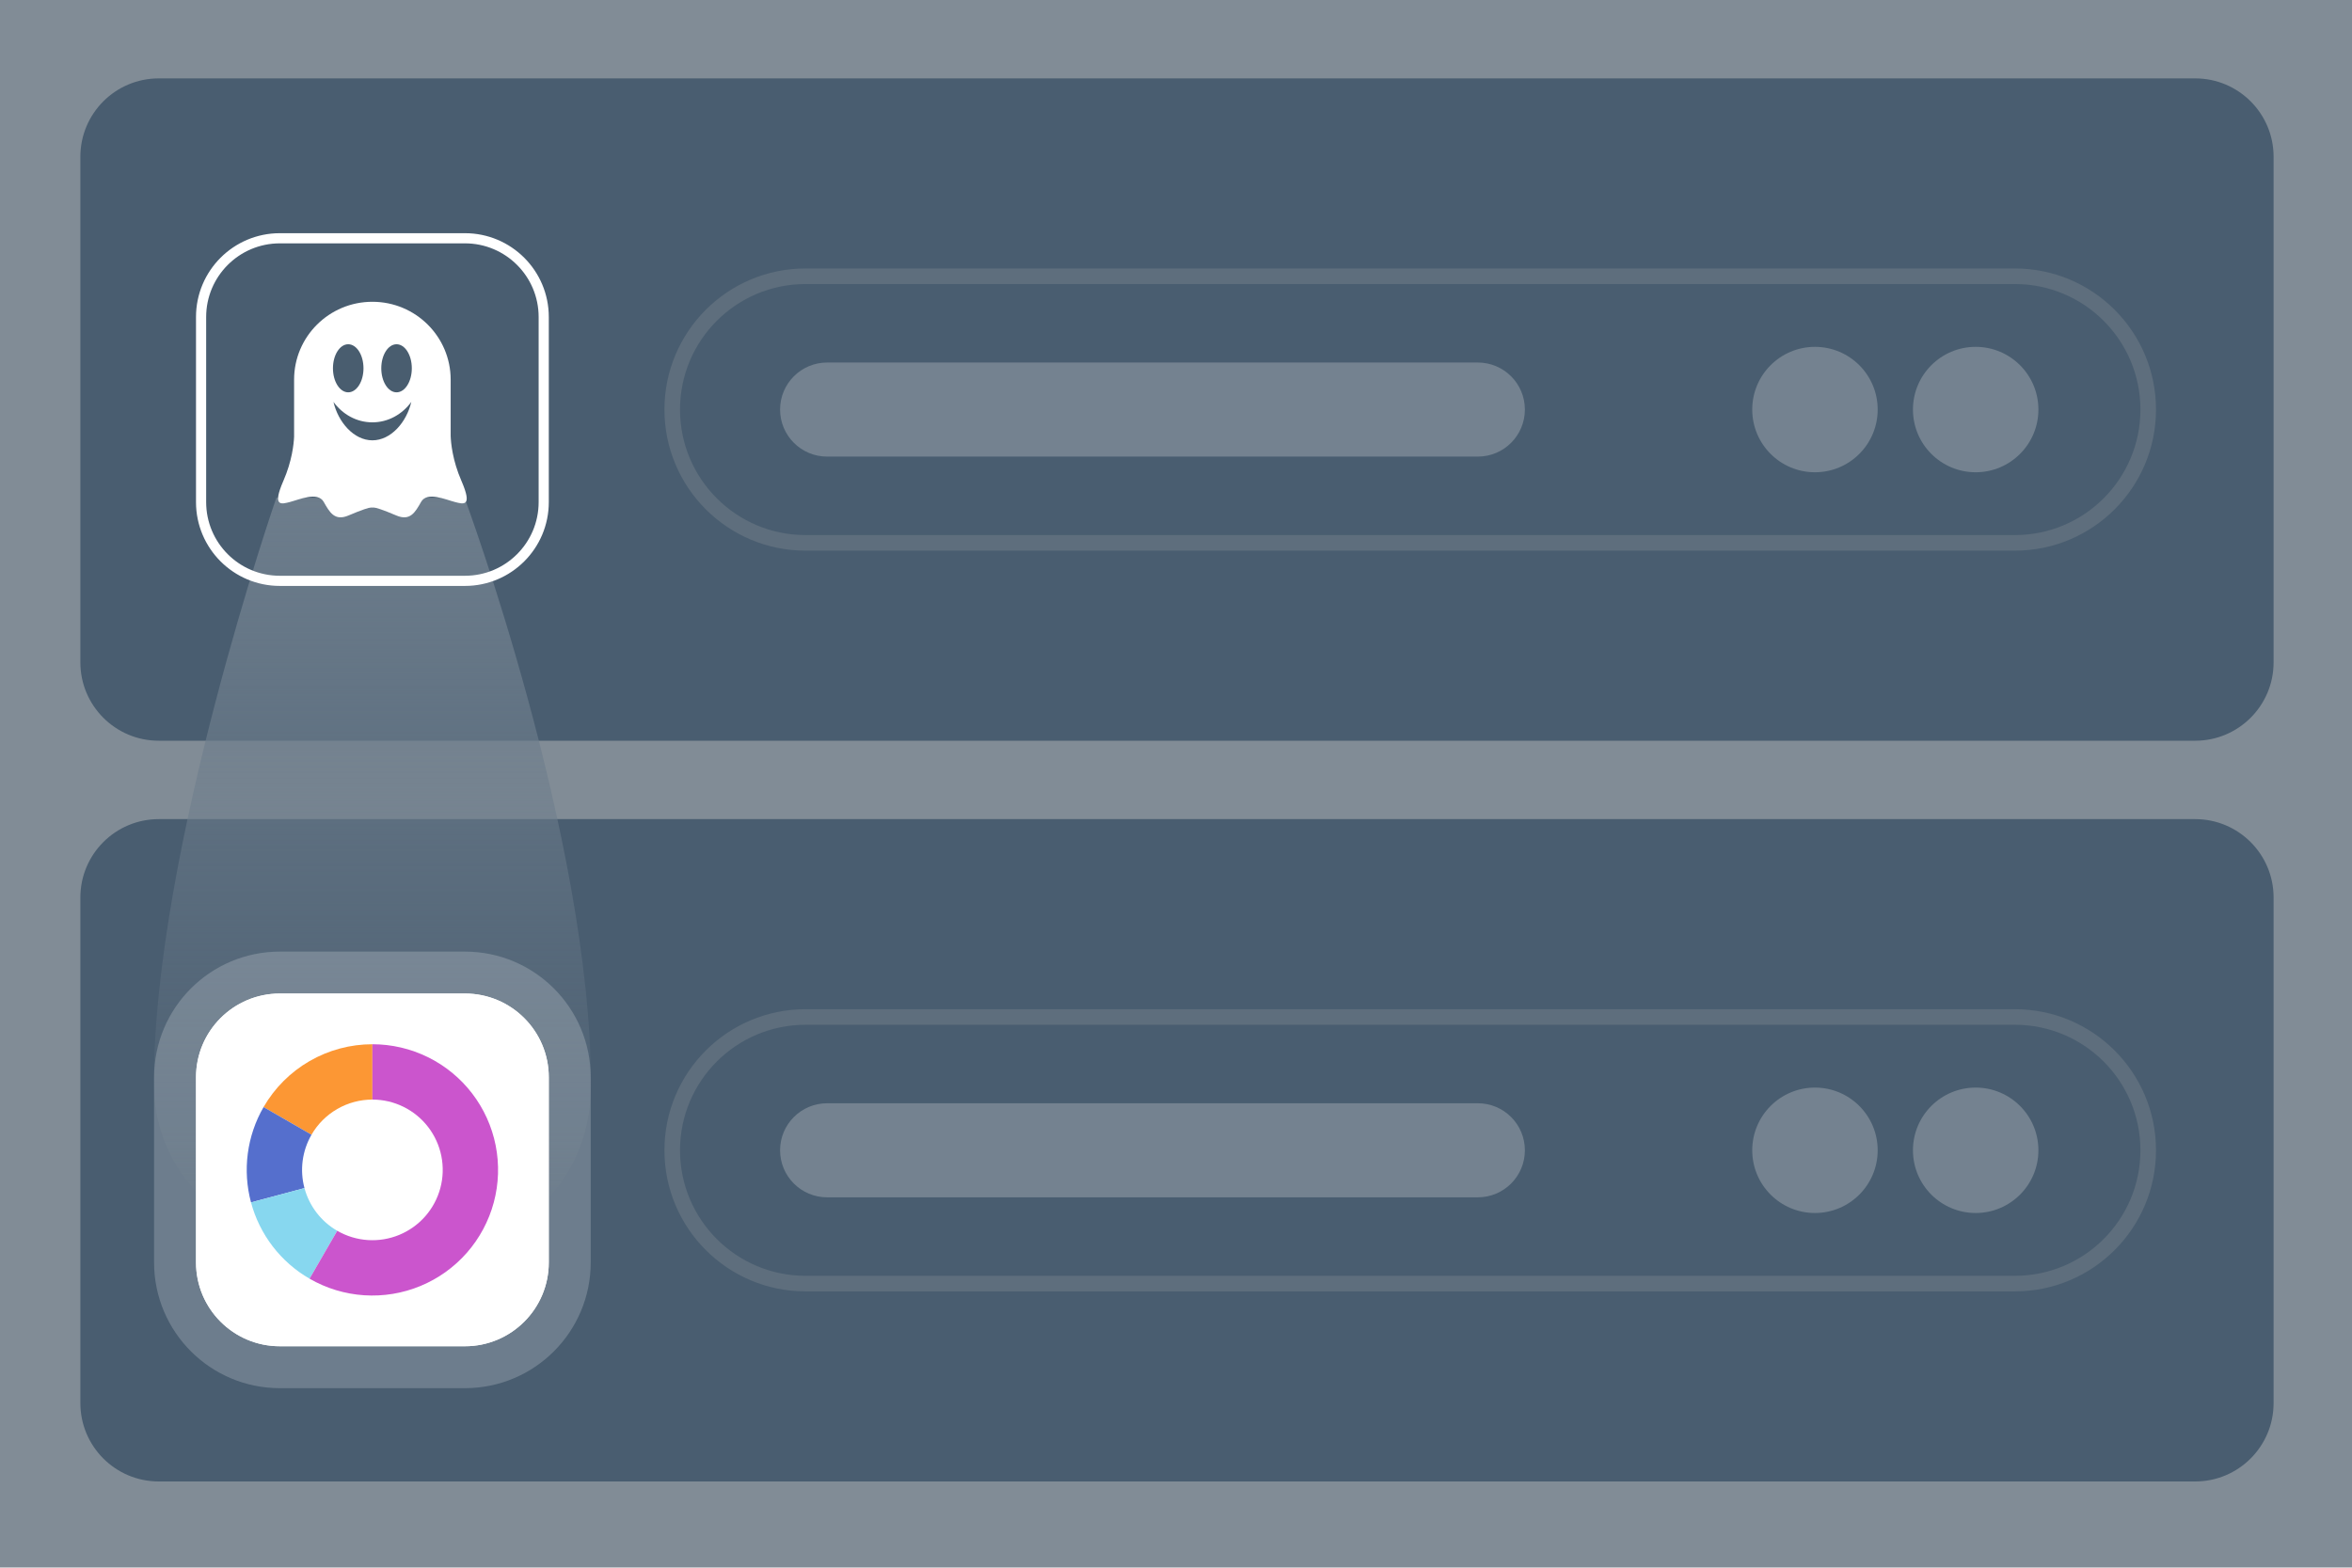
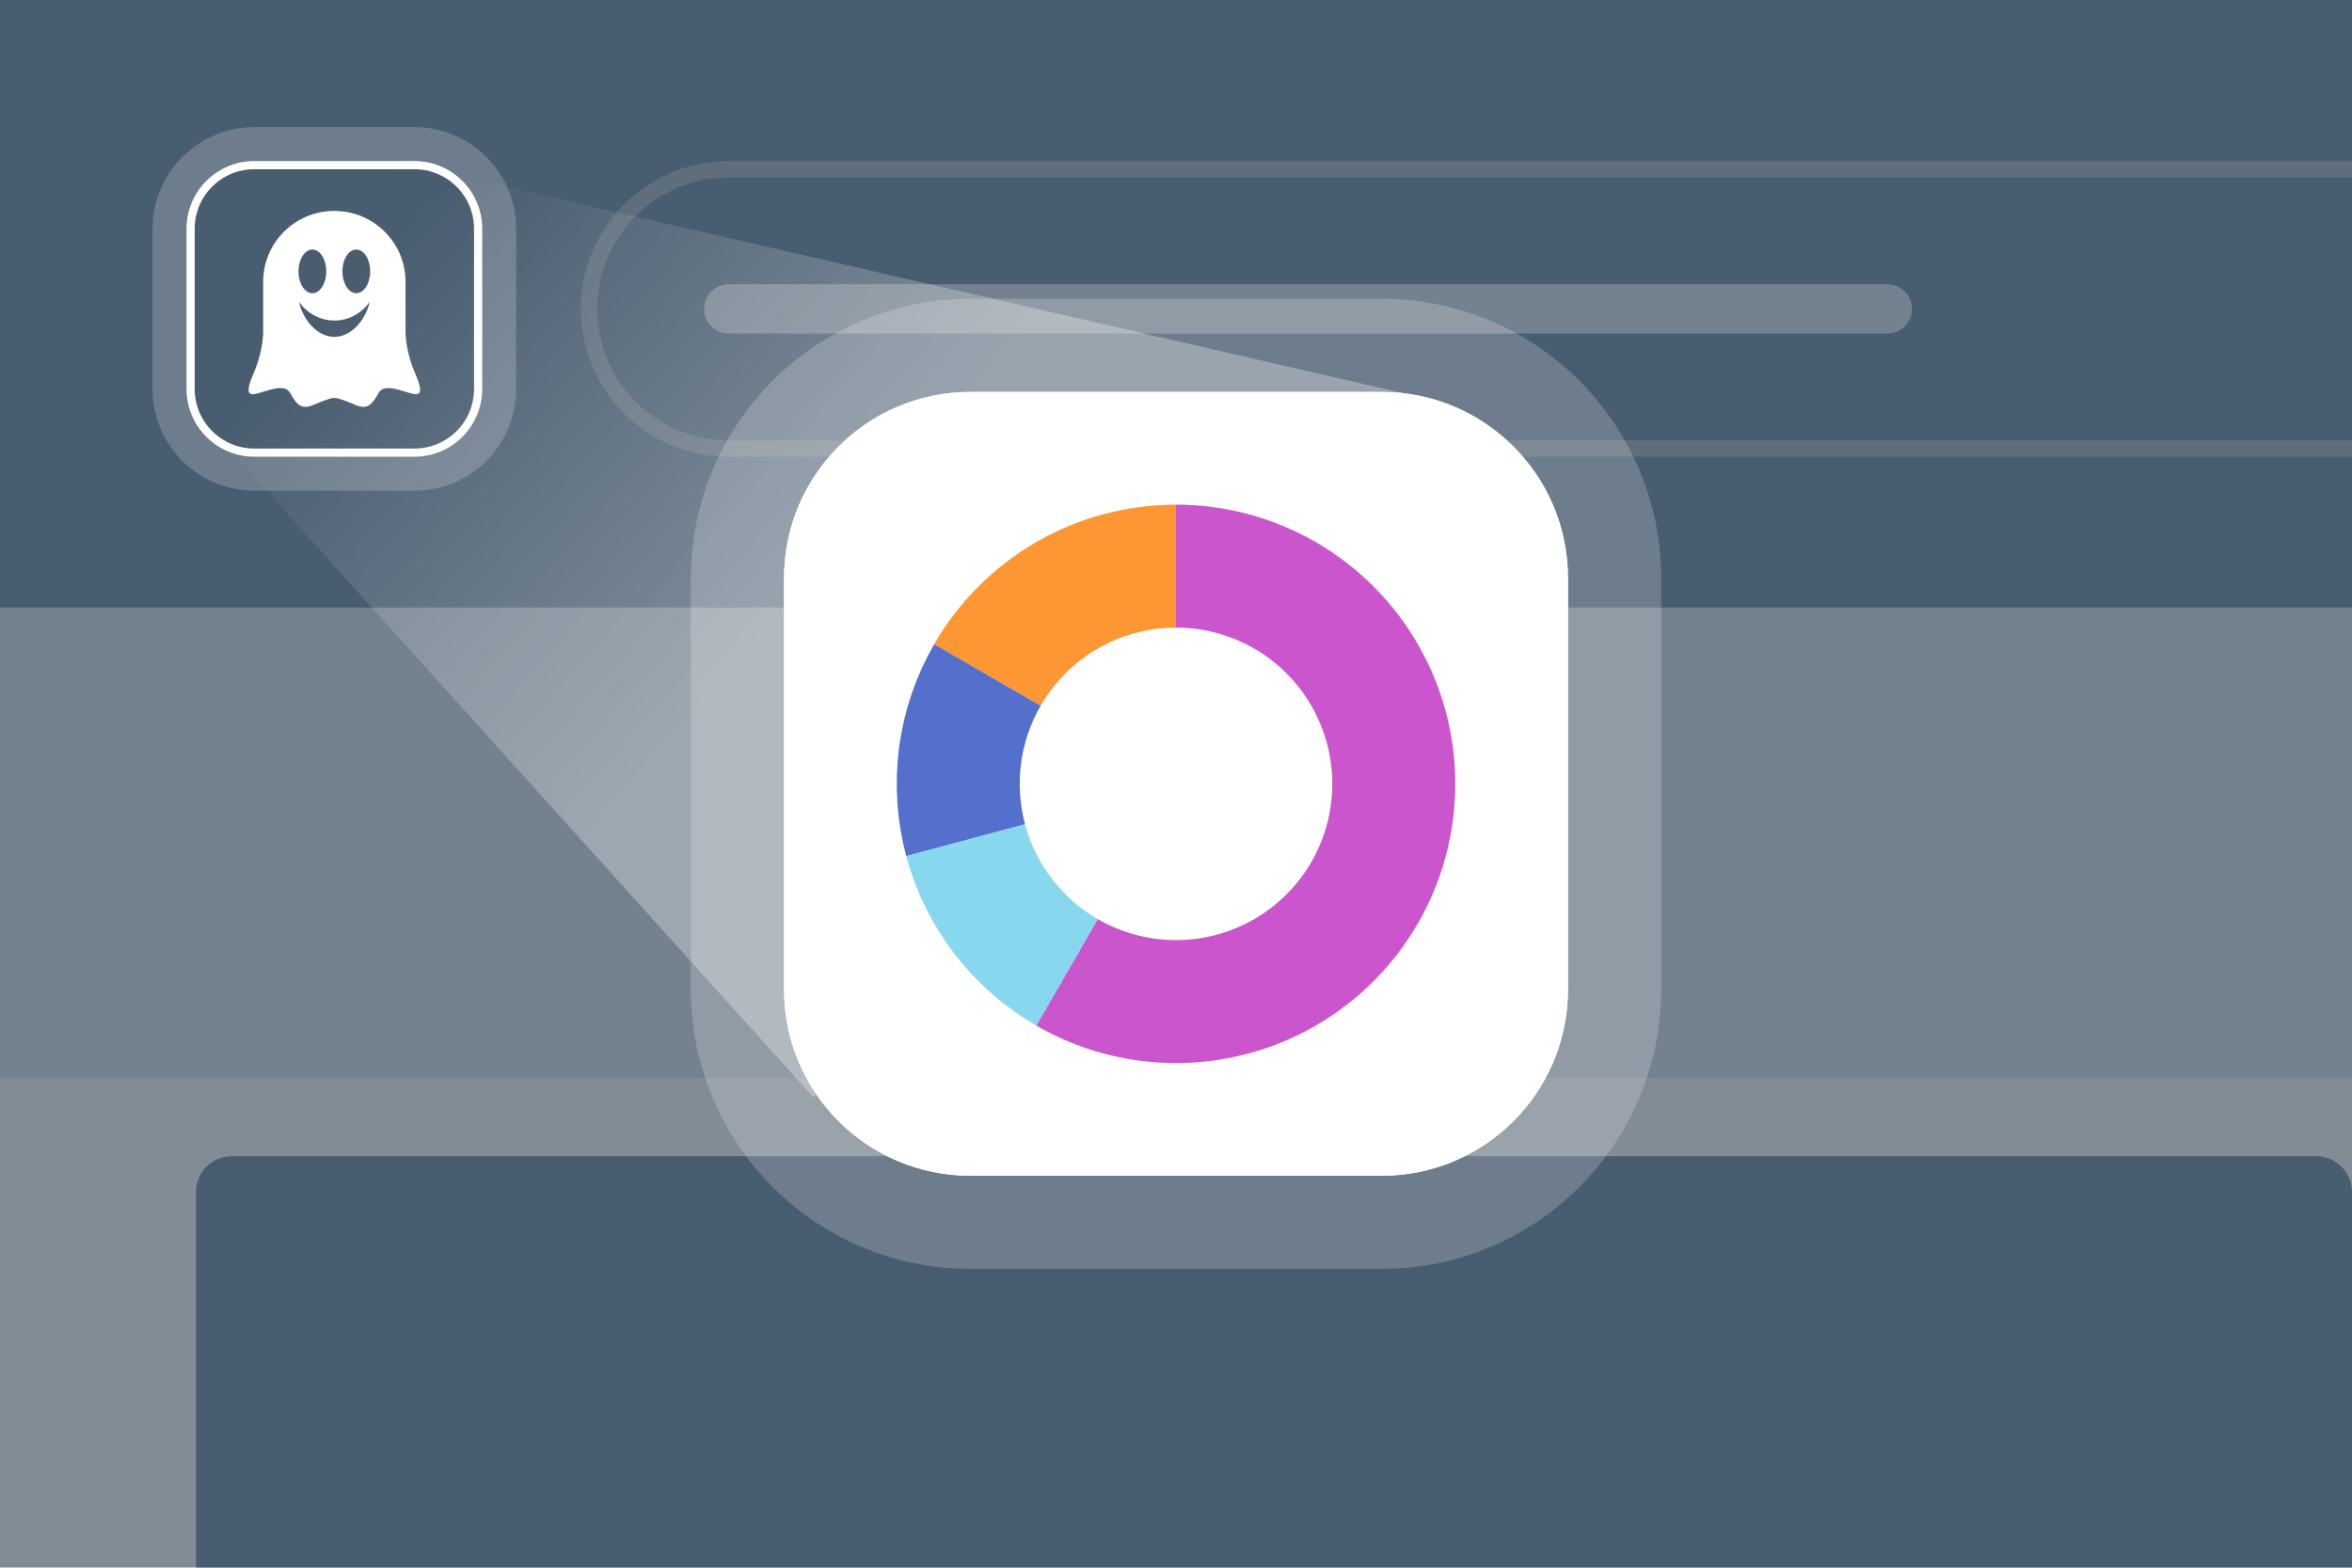
- <svg xmlns="http://www.w3.org/2000/svg" width="1200" height="800" viewBox="0 0 1200 800" fill="none">
-   <g clip-path="url(#clip0_1295_21451)">
-     <rect width="1200" height="800" fill="white" />
-     <g clip-path="url(#clip1_1295_21451)">
-       <rect x="41" y="40" width="1119" height="338" rx="40" fill="#8FA1B2" />
-       <rect x="342.975" y="140.975" width="753.051" height="136.051" rx="68.025" stroke="#B8C2CC" stroke-width="7.949" />
-       <rect x="398" y="185" width="380" height="48" rx="24" fill="#E4EBF2" />
-       <rect x="976" y="177" width="64" height="64" rx="32" fill="#E4EBF2" />
-       <rect x="894" y="177" width="64" height="64" rx="32" fill="#E4EBF2" />
+ <svg xmlns="http://www.w3.org/2000/svg" width="120" height="80" viewBox="0 0 120 80" fill="none">
+   <g clip-path="url(#clip0_1295_21493)">
+     <rect width="120" height="80" fill="white" />
+     <rect width="144" height="24" transform="translate(-24 31)" fill="#E4EBF2" />
+     <g clip-path="url(#clip1_1295_21493)">
+       <rect width="144" height="31" transform="translate(-24.0002)" fill="#8FA1B2" />
+       <rect x="-14.245" y="7.316" width="21.643" height="8.535" rx="4.268" fill="#8FA1B3" />
+       <rect x="30.054" y="8.636" width="228.48" height="14.254" rx="7.127" stroke="#B8C2CC" stroke-width="0.838" />
+       <rect x="35.923" y="14.506" width="61.627" height="2.515" rx="1.258" fill="#E4EBF2" />
    </g>
-     <g clip-path="url(#clip2_1295_21451)">
-       <rect x="41" y="418" width="1119" height="338" rx="40" fill="#8FA1B2" />
-       <rect x="342.975" y="518.975" width="753.051" height="136.051" rx="68.025" stroke="#B8C2CC" stroke-width="7.949" />
-       <rect x="398" y="563" width="380" height="48" rx="24" fill="#E4EBF2" />
-       <rect x="976" y="555" width="64" height="64" rx="32" fill="#E4EBF2" />
-       <rect x="894" y="555" width="64" height="64" rx="32" fill="#E4EBF2" />
+     <g clip-path="url(#clip2_1295_21493)">
+       <rect width="144" height="24" transform="translate(-24 31)" fill="#E4EBF2" />
    </g>
-     <rect opacity="0.5" width="1200" height="800" fill="#04192D" />
-     <path d="M141 254H237C237 254 301.5 427.553 301.5 553.331C301.5 679.108 78.5 670.333 78.5 552.355C78.5 434.378 141 254 141 254Z" fill="url(#paint0_linear_1295_21451)" />
-     <path fill-rule="evenodd" clip-rule="evenodd" d="M224.375 202.125C224.375 221.11 208.985 236.5 190 236.5C171.015 236.5 155.625 221.11 155.625 202.125C155.625 183.14 171.015 167.75 190 167.75C208.985 167.75 224.375 183.14 224.375 202.125Z" fill="#495D6F" />
-     <path fill-rule="evenodd" clip-rule="evenodd" d="M235.404 245.347C230.842 234.857 230.056 225.969 229.934 222.476V193.743C229.934 171.793 212.051 154 189.993 154C167.933 154 150.049 171.793 150.049 193.743V222.892C149.879 226.649 148.983 235.265 144.597 245.347C138.702 258.893 143.58 257.279 147.95 256.164C152.319 255.054 162.077 250.703 165.125 256.063C168.173 261.42 170.715 266.073 177.828 263.039C184.942 260.007 188.295 258.996 189.31 258.996H190.692C191.706 258.996 195.06 260.007 202.173 263.039C209.287 266.073 211.828 261.42 214.877 256.063C217.924 250.703 227.681 255.054 232.051 256.164C236.421 257.279 241.297 258.893 235.404 245.347ZM177.664 175.671C181.967 175.671 185.454 181.162 185.454 187.938C185.454 194.713 181.967 200.206 177.664 200.206C173.362 200.206 169.874 194.713 169.874 187.938C169.874 181.162 173.362 175.671 177.664 175.671ZM189.993 224.702C180.513 224.702 172.532 215.418 170.128 205.088C174.772 211.442 181.941 215.525 189.993 215.525C198.044 215.525 205.213 211.442 209.858 205.088C207.453 215.418 199.471 224.702 189.993 224.702ZM202.322 200.206C198.017 200.206 194.53 194.713 194.53 187.938C194.53 181.162 198.017 175.671 202.322 175.671C206.626 175.671 210.111 181.162 210.111 187.938C210.111 194.713 206.626 200.206 202.322 200.206Z" fill="white" />
-     <rect x="102.592" y="121.592" width="174.816" height="174.816" rx="40.187" stroke="white" stroke-width="5.184" />
-     <rect x="100" y="507" width="180" height="180" rx="42.779" fill="white" />
-     <path d="M190 547.002C181.223 547.002 172.601 549.312 165 553.701C157.399 558.089 151.087 564.401 146.699 572.002" stroke="#FC9734" stroke-width="28.235" />
-     <path d="M146.699 572.002C143.416 577.688 141.285 583.966 140.428 590.476C139.571 596.986 140.004 603.601 141.704 609.943" stroke="#556FCD" stroke-width="28.235" />
-     <path d="M141.704 609.943C143.403 616.286 146.335 622.231 150.332 627.44C154.33 632.65 159.314 637.021 165 640.304" stroke="#87D7EF" stroke-width="28.235" />
-     <path d="M165 640.304C171.642 644.138 179.077 646.394 186.73 646.895C194.383 647.397 202.049 646.131 209.134 643.196C216.22 640.261 222.536 635.736 227.592 629.97C232.649 624.203 236.312 617.351 238.297 609.943C240.282 602.535 240.536 594.77 239.04 587.248C237.543 579.726 234.337 572.649 229.668 566.564C224.999 560.479 218.993 555.55 212.115 552.158C205.236 548.766 197.67 547.002 190 547.002" stroke="#CB55CD" stroke-width="28.235" />
-     <rect x="102.592" y="509.592" width="174.816" height="174.816" rx="40.187" stroke="white" stroke-width="5.184" />
-     <rect x="89.305" y="496.305" width="201.39" height="201.39" rx="53.474" stroke="white" stroke-opacity="0.2" stroke-width="21.39" />
+     <rect x="10" y="59" width="110" height="34" rx="1.829" fill="#8FA1B3" />
+     <g clip-path="url(#clip3_1295_21493)">
+       <rect width="144" height="31" transform="translate(-24.0002)" fill="#8FA1B2" />
+       <rect x="-14.245" y="7.316" width="21.643" height="8.535" rx="4.268" fill="#8FA1B3" />
+       <rect x="30.054" y="8.636" width="228.48" height="14.254" rx="7.127" stroke="#B8C2CC" stroke-width="0.838" />
+       <rect x="35.923" y="14.506" width="61.627" height="2.515" rx="1.258" fill="#E4EBF2" />
+     </g>
+     <rect opacity="0.5" width="120" height="80" fill="#04192D" />
+     <path fill-rule="evenodd" clip-rule="evenodd" d="M20.184 15.139C20.184 16.865 18.785 18.264 17.059 18.264C15.333 18.264 13.934 16.865 13.934 15.139C13.934 13.413 15.333 12.014 17.059 12.014C18.785 12.014 20.184 13.413 20.184 15.139Z" fill="#495D6F" />
+     <path fill-rule="evenodd" clip-rule="evenodd" d="M21.187 19.068C20.772 18.114 20.701 17.306 20.69 16.989V14.377C20.69 12.381 19.064 10.764 17.059 10.764C15.053 10.764 13.427 12.381 13.427 14.377V17.027C13.412 17.368 13.33 18.151 12.932 19.068C12.396 20.299 12.839 20.153 13.236 20.051C13.634 19.95 14.521 19.555 14.798 20.042C15.075 20.529 15.306 20.952 15.953 20.676C16.599 20.401 16.904 20.309 16.997 20.309H17.122C17.214 20.309 17.519 20.401 18.166 20.676C18.813 20.952 19.044 20.529 19.321 20.042C19.598 19.555 20.485 19.95 20.882 20.051C21.279 20.153 21.723 20.299 21.187 19.068ZM15.938 12.734C16.329 12.734 16.646 13.233 16.646 13.849C16.646 14.465 16.329 14.964 15.938 14.964C15.547 14.964 15.23 14.465 15.23 13.849C15.23 13.233 15.547 12.734 15.938 12.734ZM17.059 17.191C16.197 17.191 15.471 16.347 15.253 15.408C15.675 15.986 16.327 16.357 17.059 16.357C17.791 16.357 18.442 15.986 18.864 15.408C18.646 16.347 17.92 17.191 17.059 17.191ZM18.179 14.964C17.788 14.964 17.471 14.465 17.471 13.849C17.471 13.233 17.788 12.734 18.179 12.734C18.571 12.734 18.887 13.233 18.887 13.849C18.887 14.465 18.571 14.964 18.179 14.964Z" fill="white" />
+     <rect x="9.723" y="8.426" width="14.673" height="14.673" rx="3.25" stroke="white" stroke-width="0.419" />
+     <rect x="8.648" y="7.352" width="16.822" height="16.822" rx="4.324" stroke="white" stroke-opacity="0.2" stroke-width="1.73" />
+     <path opacity="0.3" d="M9.5 20.5L23.5 9L73.5 20.5L41.5 56L9.5 20.5Z" fill="url(#paint0_linear_1295_21493)" />
+     <rect x="40" y="20" width="40" height="40" rx="9.506" fill="white" />
+     <path d="M60 28.889C58.05 28.889 56.134 29.402 54.445 30.377C52.755 31.352 51.353 32.755 50.378 34.444" stroke="#FC9734" stroke-width="6.275" />
+     <path d="M50.378 34.444C49.648 35.708 49.175 37.103 48.984 38.55C48.794 39.996 48.89 41.466 49.268 42.876" stroke="#556FCD" stroke-width="6.275" />
+     <path d="M49.268 42.876C49.645 44.285 50.297 45.606 51.185 46.764C52.073 47.922 53.181 48.893 54.445 49.622" stroke="#87D7EF" stroke-width="6.275" />
+     <path d="M54.445 49.622C55.921 50.474 57.573 50.976 59.273 51.087C60.974 51.199 62.678 50.917 64.252 50.265C65.827 49.613 67.23 48.607 68.354 47.326C69.478 46.045 70.292 44.522 70.733 42.876C71.174 41.229 71.23 39.504 70.898 37.832C70.565 36.161 69.853 34.588 68.815 33.236C67.778 31.884 66.443 30.788 64.915 30.035C63.386 29.281 61.705 28.889 60 28.889" stroke="#CB55CD" stroke-width="6.275" />
+     <rect x="40.576" y="20.576" width="38.848" height="38.848" rx="8.93" stroke="white" stroke-width="1.152" />
+     <rect x="37.623" y="17.623" width="44.753" height="44.753" rx="11.883" stroke="white" stroke-opacity="0.2" stroke-width="4.753" />
  </g>
  <defs>
-     <linearGradient id="paint0_linear_1295_21451" x1="190" y1="254" x2="190" y2="621.094" gradientUnits="userSpaceOnUse">
-       <stop stop-color="#6D7D8C" />
-       <stop offset="1" stop-color="#6D7D8C" stop-opacity="0" />
+     <linearGradient id="paint0_linear_1295_21493" x1="38.5" y1="33.5" x2="17.5" y2="15" gradientUnits="userSpaceOnUse">
+       <stop stop-color="white" />
+       <stop offset="1" stop-color="white" stop-opacity="0" />
    </linearGradient>
-     <clipPath id="clip0_1295_21451">
-       <rect width="1200" height="800" fill="white" />
+     <clipPath id="clip0_1295_21493">
+       <rect width="120" height="80" fill="white" />
    </clipPath>
-     <clipPath id="clip1_1295_21451">
-       <rect x="41" y="40" width="1119" height="338" rx="40" fill="white" />
+     <clipPath id="clip1_1295_21493">
+       <rect width="144" height="31" fill="white" transform="translate(-24.0002)" />
    </clipPath>
-     <clipPath id="clip2_1295_21451">
-       <rect x="41" y="418" width="1119" height="338" rx="40" fill="white" />
+     <clipPath id="clip2_1295_21493">
+       <rect width="144" height="24" fill="white" transform="translate(-24 31)" />
+     </clipPath>
+     <clipPath id="clip3_1295_21493">
+       <rect width="144" height="31" fill="white" transform="translate(-24.0002)" />
    </clipPath>
  </defs>
</svg>
